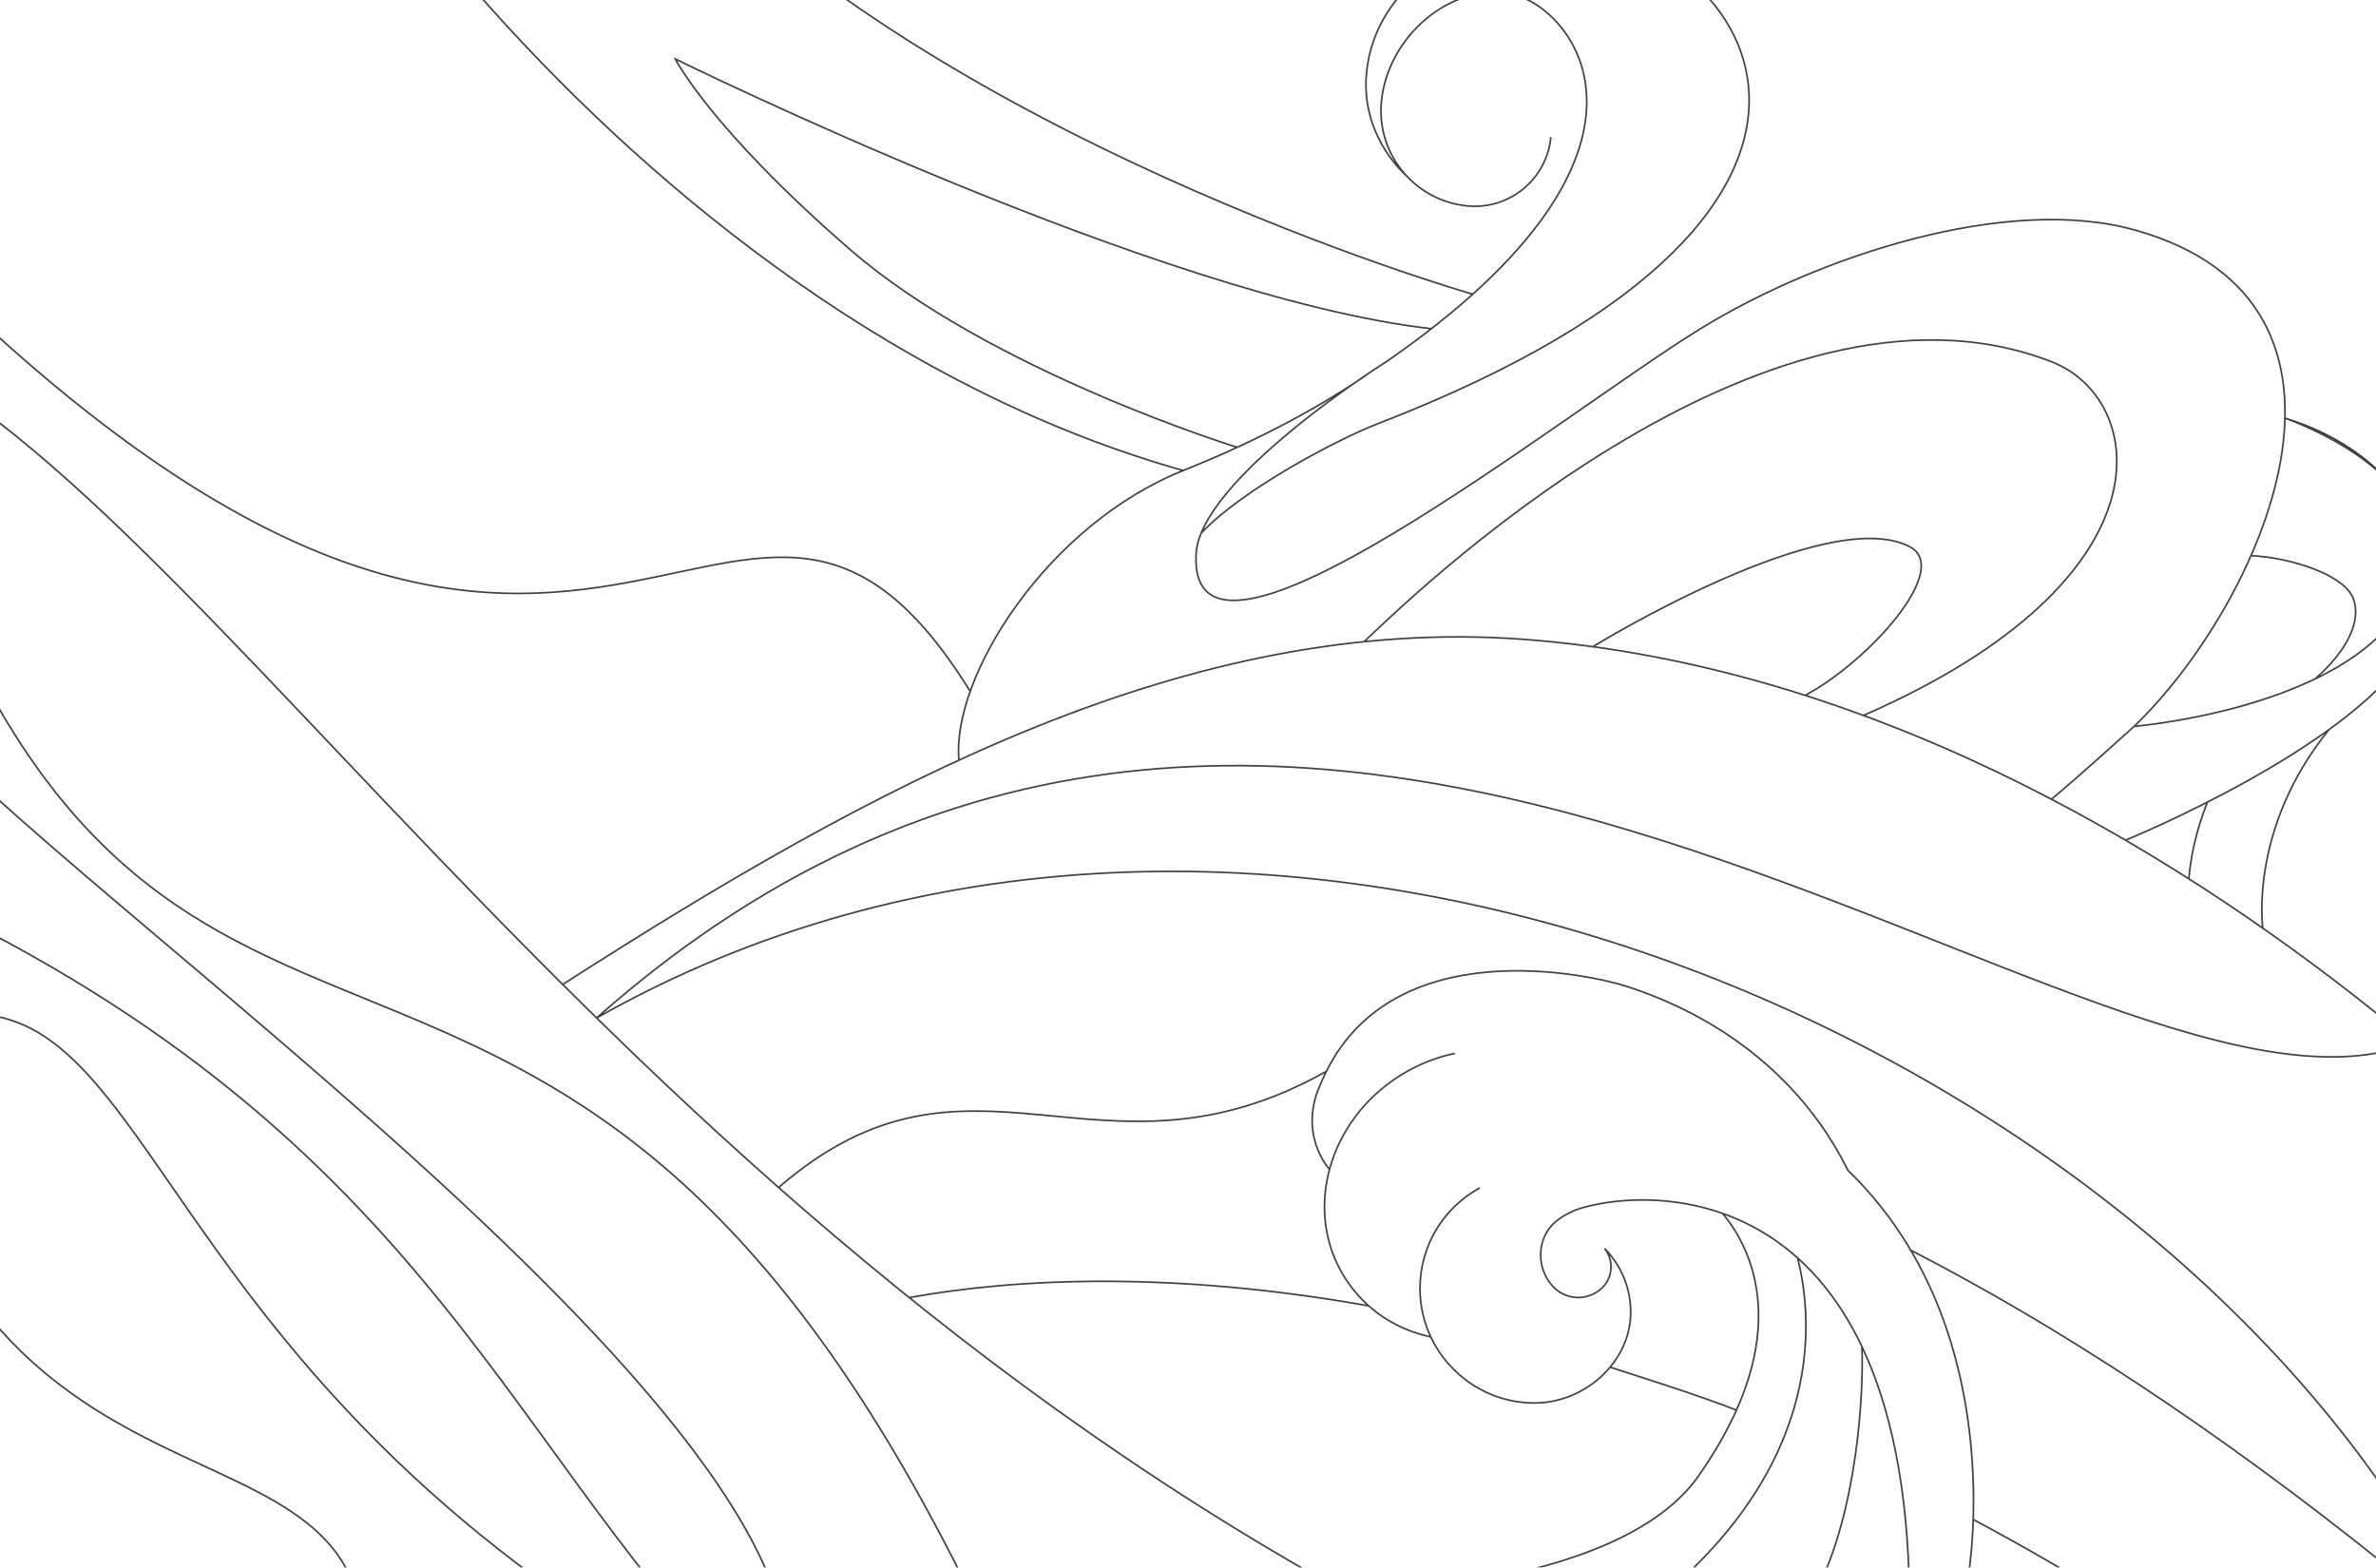
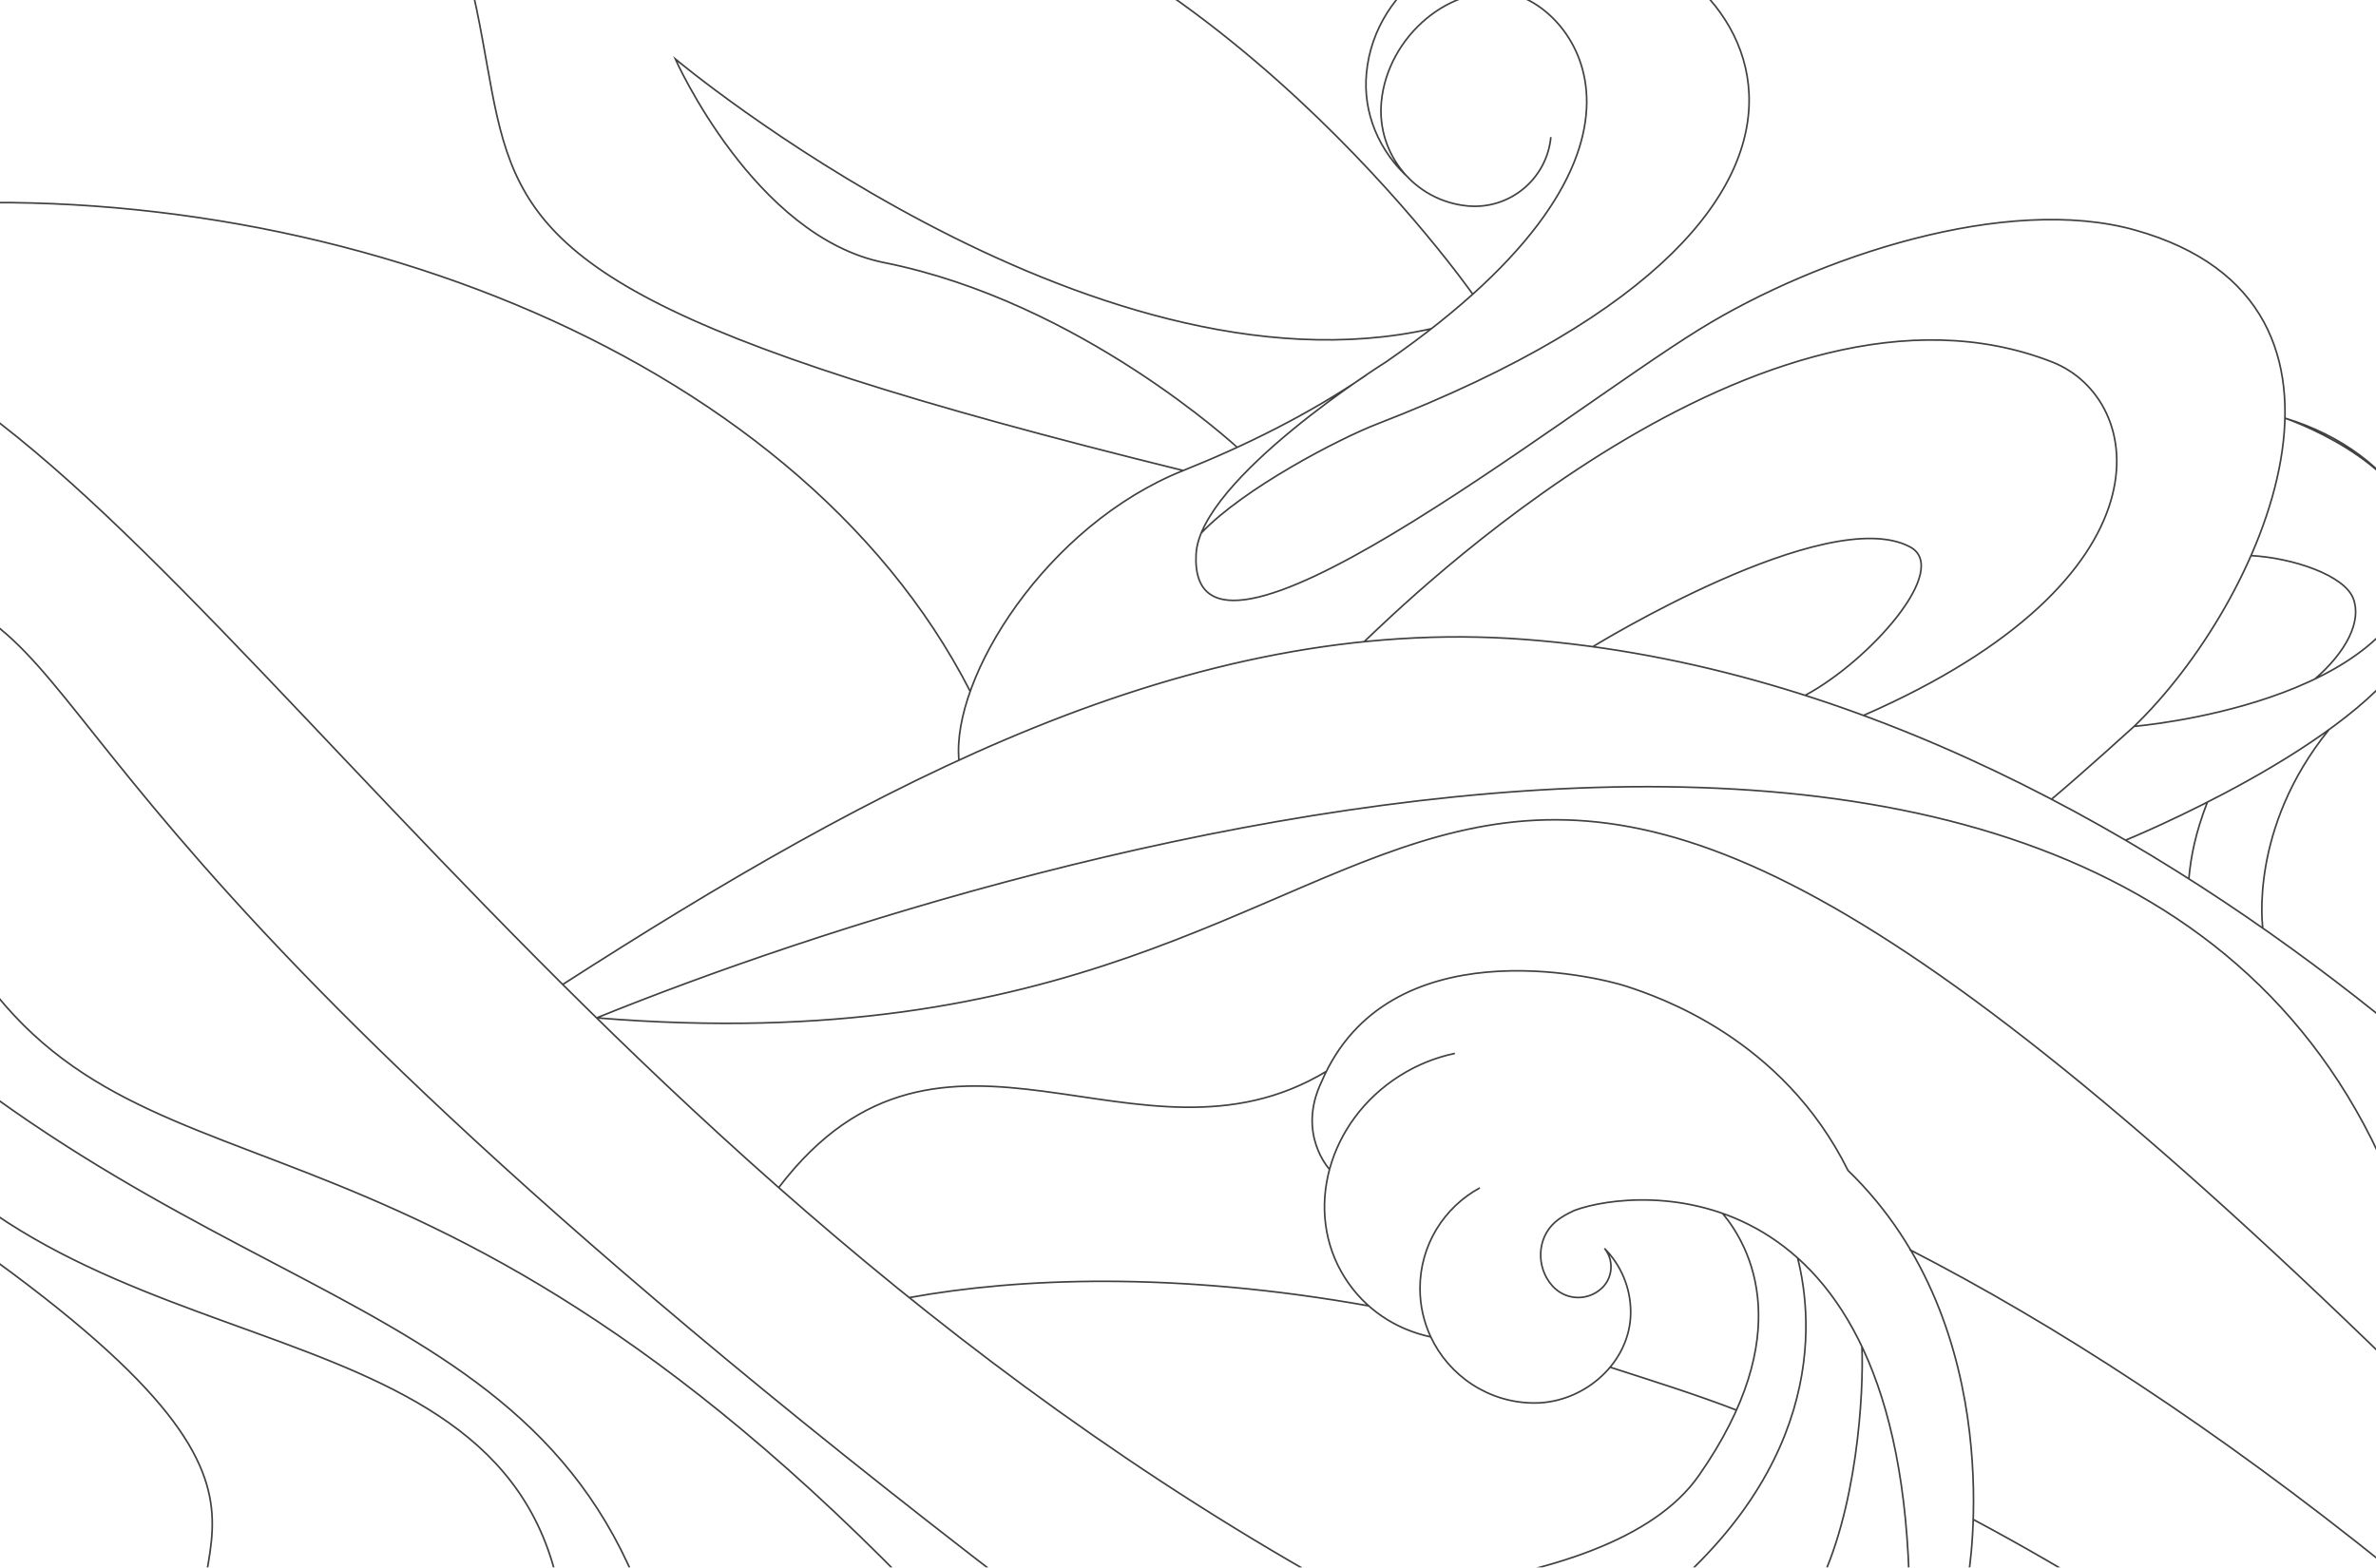
<svg xmlns="http://www.w3.org/2000/svg" fill-rule="evenodd" stroke-miterlimit="10" clip-rule="evenodd" viewBox="0 0 1440 950">
  <path fill="none" d="M0 0h1440v950H0z" />
  <clipPath id="a">
    <path d="M0 0h1440v950H0z" />
  </clipPath>
  <g clip-path="url(#a)">
-     <path fill="none" stroke="#414042" d="M1157.25 966.366c-3.592-260.706-165.317-246.582-202.632-232.85l-.003-.007s-7.197 2.947-12.082 7.222c-11.187 9.789-11.653 27.426-1.773 38.584 7.904 8.926 21.354 9.578 30.042 1.457 6.649-6.215 7.402-16.603 1.918-23.744l-.337-.343c9.84 9.93 15.918 23.594 15.918 38.678 0 30.353-27.948 55.023-58.297 55.023-27.82 0-51.903-16.54-62.935-40.19-4.146-8.89-6.461-18.806-6.461-29.262 0-26.315 14.665-49.204 36.27-60.94m-15.149-81.489c-11.425 2.365-22.744 6.837-33.345 13.525-43.675 27.556-58.63 82.307-33.403 122.291 12.078 19.143 30.759 31.435 52.18 36.025m325.756 144.83s26.305-149.85-72.911-245.738c-39.844-80.391-115.495-105.419-134.264-111.607-18.769-6.189-144.755-36.097-184.831 57.937-15.119 31.653 4.869 52.985 4.869 52.985m295.039 255.483c24.775-48 28.797-120.09 27.619-148.05m-259.774 146.34c70.786-9.47 133.811-29.36 160.867-68.06 59.953-85.75 31.287-138.816 14.459-158.995m-56.457 247.545c119.635-87.22 111.702-181.99 101.923-220.555M-80.29 126.563c435.945 458.166 521.875 56.25 668.291 292.472m876.321 212.13c-190.804 81.643-663.968-402.71-1102.652-14.214m1102.282 314.865C1270.144 616.785 749.917 397.243 361.67 616.951m1082.31.064l-3.983-3.096C1309.852 509.838 1127.512 403.1 924.393 387.593 721.274 372.084 530.627 475 341.172 596.633m-121.104 419.733c16.775-169.6-210.978-74.05-285.538-336.458m542.758 367.578C314.848 902.006 278.765 708.987-22.79 556.84m387.077 426.806C76.69 795.284 88.17 575.443-51.04 620.766m904.989-512.724c-17.897-16.116-28.13-39.229-25.77-63.821 5.156-53.748 60.123-87.216 114.628-87.216 109.683 0 238.953 165.942-108.377 300.065-22.455 8.679-80.545 38.734-106.402 66.01m366.008 98.392c38.432-20.496 88.939-76.59 63.461-90.037-50.421-26.612-192.143 60.533-192.143 60.533M939.917 83.106c-2.445 25.481-25.084 44.156-50.564 41.711-31.852-3.055-55.195-31.353-52.139-63.205 3.819-39.814 42.39-72.524 79.006-65.174 36.615 7.351 109.814 94.141-75.858 222.704 0 0-113.144 70.97-115.463 116.772-4.902 96.844 220.889-84.317 305.176-136.35 71.704-44.264 186.285-81.929 264.037-60.073 158.989 44.691 76.273 226.705-.686 300.768 0 0-31.925 29.018-50.083 44.173m168.155-42.178c-48.808 60.138-40.084 120.472-40.084 120.472M219.803-285.194c45.646 128.11 147.555 238.126 153.924 226.449 6.369-11.678-105.026-191.504 21.231-45.647 161.231 186.26 497.618 282.721 497.618 282.721M123.71-285.194c8.64 106.534 254.991 475.085 593.405 570.389m150.413-85.967c-164.186-18.4-458.261-163.496-458.261-163.496S430.498 77.84 515.421 151.44c84.86 73.546 234.199 119.622 234.416 119.694m379.556 162.505c189.773-82.926 171.661-191.804 114.25-214.259-174.953-68.428-394.229 148.192-416.868 169.558M472.176 719.529c116.765-100.853 193.895 7.337 331.687-70.16M1157.25 757.37c88.317 45.406 184.98 107.936 290.193 192.626M551.129 786.493c65.995-11.978 160.71-15.978 278.539 5.045m146.166 37.148c22.798 7.38 52.933 16.78 76.656 26.06m143.075 66.05c59.018 31.46 119.854 69.2 181.83 114.25M-64.22 399.213c-54.51 36.094 512.063 396.293 540.684 592.793m112.464-24.48C344.172 466.791 114.1 729.786-39.36 348.749m-60.01-147.668c203.03 59.226 449.904 527.976 962.406 789.525m474.767-504.443c-7.339 19.158-9.944 32.6-11.237 46.483m76.436-121.091c18.954-16.495 28.483-34.893 23.229-48.76-5.335-14.083-36.538-24.655-61.974-26.02m-76.029 172.49s141.936-57.935 174.496-119.147c29.019-54.556-8.907-115.876-77.906-136.677 23.855 8.572 87.121 38.208 81.161 85.883-10.942 87.54-171.991 100.889-172.553 100.935m-712.249 20.489c-4.623-50.057 52.91-142.358 135.938-175.553 36.464-14.577 75.71-33.751 110.698-57.666" />
+     <path fill="none" stroke="#414042" d="M1157.25 966.366c-3.592-260.706-165.317-246.582-202.632-232.85l-.003-.007s-7.197 2.947-12.082 7.222c-11.187 9.789-11.653 27.426-1.773 38.584 7.904 8.926 21.354 9.578 30.042 1.457 6.649-6.215 7.402-16.603 1.918-23.744l-.337-.343c9.84 9.93 15.918 23.594 15.918 38.678 0 30.353-27.948 55.023-58.297 55.023-27.82 0-51.903-16.54-62.935-40.19-4.146-8.89-6.461-18.806-6.461-29.262 0-26.315 14.665-49.204 36.27-60.94m-15.149-81.489c-11.425 2.365-22.744 6.837-33.345 13.525-43.675 27.556-58.63 82.307-33.403 122.291 12.078 19.143 30.759 31.435 52.18 36.025m325.756 144.83s26.305-149.85-72.911-245.738c-39.844-80.391-115.495-105.419-134.264-111.607-18.769-6.189-144.755-36.097-184.831 57.937-15.119 31.653 4.869 52.985 4.869 52.985m295.039 255.483c24.775-48 28.797-120.09 27.619-148.05m-259.774 146.34c70.786-9.47 133.811-29.36 160.867-68.06 59.953-85.75 31.287-138.816 14.459-158.995m-56.457 247.545c119.635-87.22 111.702-181.99 101.923-220.555M-80.29 126.563c263.277-26.082 561.324 83.297 668.291 292.472m879.444 351.622C1341.943 301.243 627.87 508.992 361.67 616.951m1120.16 241.885C804.771 188.381 936.188 663.893 361.67 616.951m1082.31.064l-3.983-3.096C1309.852 509.838 1127.512 403.1 924.393 387.593 721.274 372.084 530.627 475 341.172 596.633M123.37 1000.906c-15.35-81.47 94.097-104.46-243.06-314.678m511.659 289.938C317.484 764.042 88.96 796.871-141.48 540.989m480.403 422.997C301.572 776.551 23.31 839.616-87.72 645.273m941.669-537.231c-17.897-16.116-28.13-39.229-25.77-63.821 5.156-53.748 60.123-87.216 114.628-87.216 109.683 0 238.953 165.942-108.377 300.065-22.455 8.679-80.545 38.734-106.402 66.01m366.008 98.392c38.432-20.496 88.939-76.59 63.461-90.037-50.421-26.612-192.143 60.533-192.143 60.533M939.917 83.106c-2.445 25.481-25.084 44.156-50.564 41.711-31.852-3.055-55.195-31.353-52.139-63.205 3.819-39.814 42.39-72.524 79.006-65.174 36.615 7.351 109.814 94.141-75.858 222.704 0 0-113.144 70.97-115.463 116.772-4.902 96.844 220.889-84.317 305.176-136.35 71.704-44.264 186.285-81.929 264.037-60.073 158.989 44.691 76.273 226.705-.686 300.768 0 0-31.925 29.018-50.083 44.173m168.155-42.178c-48.808 60.138-40.084 120.472-40.084 120.472M219.803-285.194c45.646 128.11 147.555 238.126 153.924 226.449 6.369-11.678-2.698-47.965 148.24-24.819 209.95 32.196 370.609 261.893 370.609 261.893M123.71-285.194c352.734 388.995-67.15 407.698 593.405 570.389m150.413-85.967C660.064 245.904 409.267 35.732 409.267 35.732s47.859 107.751 126.671 123.47c118.886 23.711 213.682 111.86 213.899 111.932m379.556 162.505c189.773-82.926 171.661-191.804 114.25-214.259-174.953-68.428-394.229 148.192-416.868 169.558M472.176 719.529c99.582-130.282 217.614-1.17 331.687-70.16M1157.25 757.37c88.317 45.406 184.98 107.936 290.193 192.626M551.129 786.493c65.995-11.978 160.71-15.978 278.539 5.045m146.166 37.148c22.798 7.38 52.933 16.78 76.656 26.06m143.075 66.05c59.018 31.46 119.854 69.2 181.83 114.25M-27.87 565.333c104.61 182.603 267.978 68.572 593.159 410.423m80.405 10.59C16.76 509.418 68.02 391.66-43.08 358.524m-56.29-157.443c203.03 59.226 449.904 527.976 962.406 789.525m474.767-504.443c-7.339 19.158-9.944 32.6-11.237 46.483m76.436-121.091c18.954-16.495 28.483-34.893 23.229-48.76-5.335-14.083-36.538-24.655-61.974-26.02m-76.029 172.49s141.936-57.935 174.496-119.147c29.019-54.556-8.907-115.876-77.906-136.677 23.855 8.572 87.121 38.208 81.161 85.883-10.942 87.54-171.991 100.889-172.553 100.935m-712.249 20.489c-4.623-50.057 52.91-142.358 135.938-175.553 36.464-14.577 75.71-33.751 110.698-57.666" />
  </g>
</svg>
